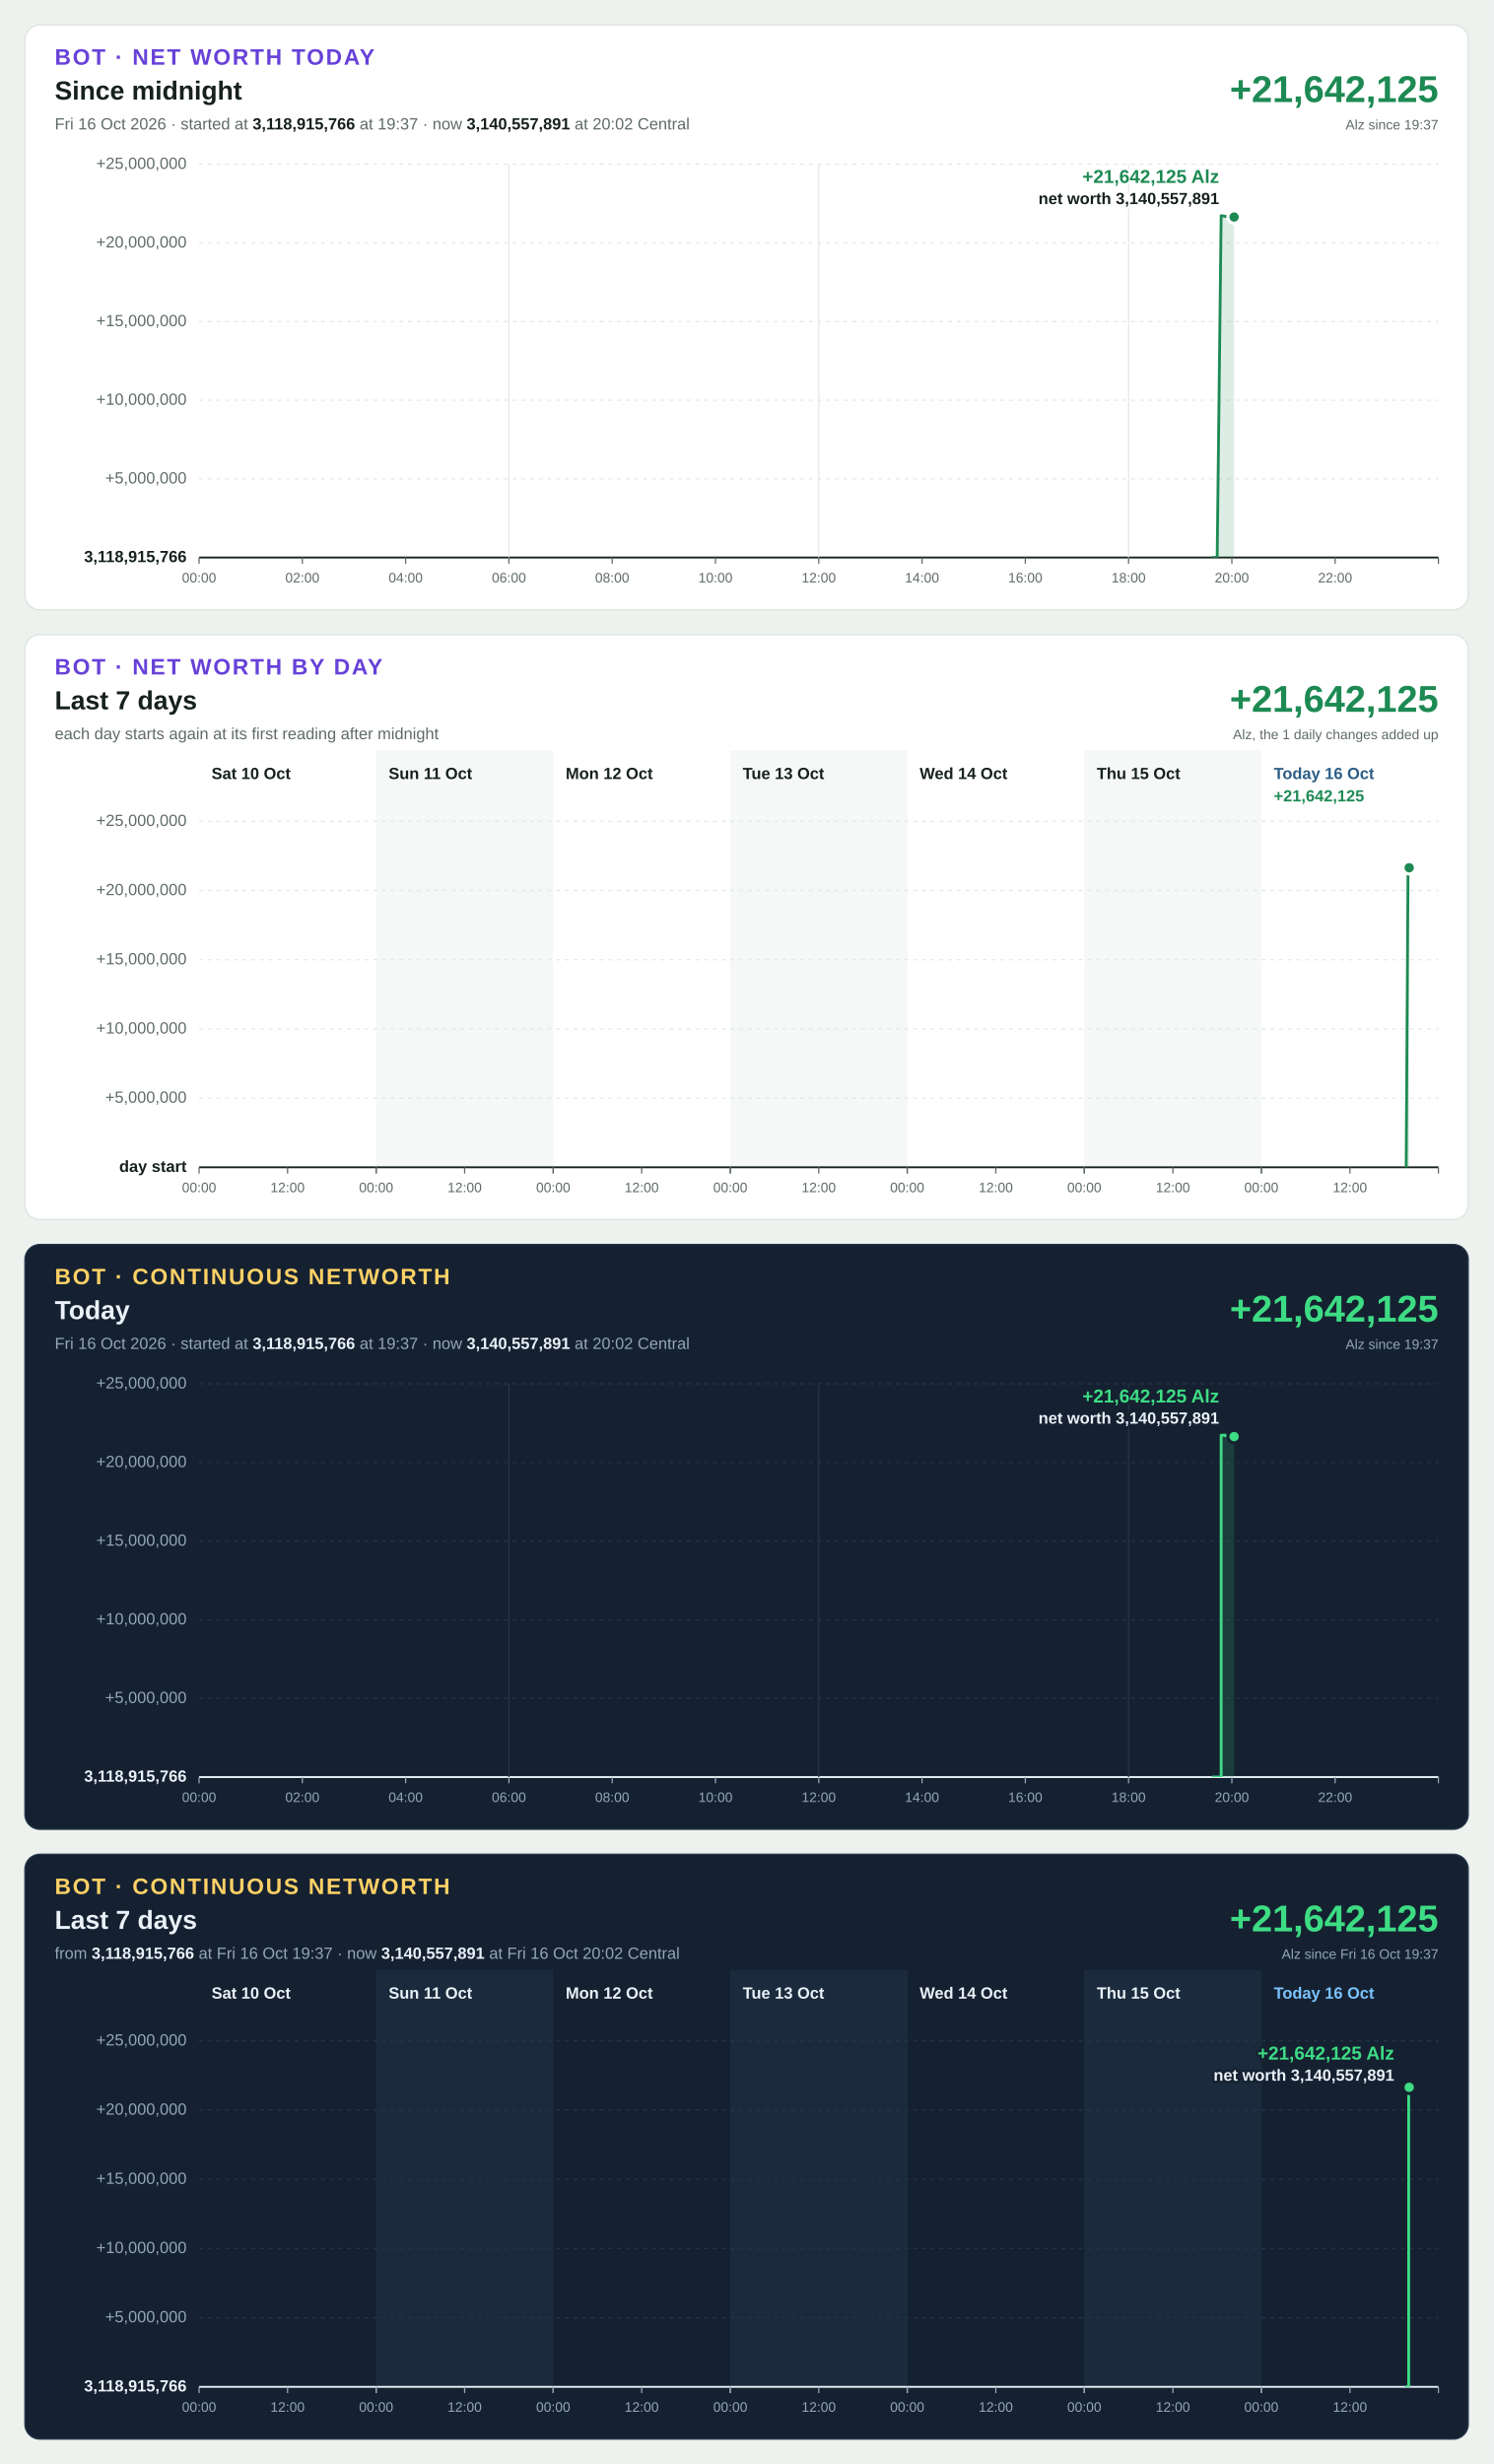
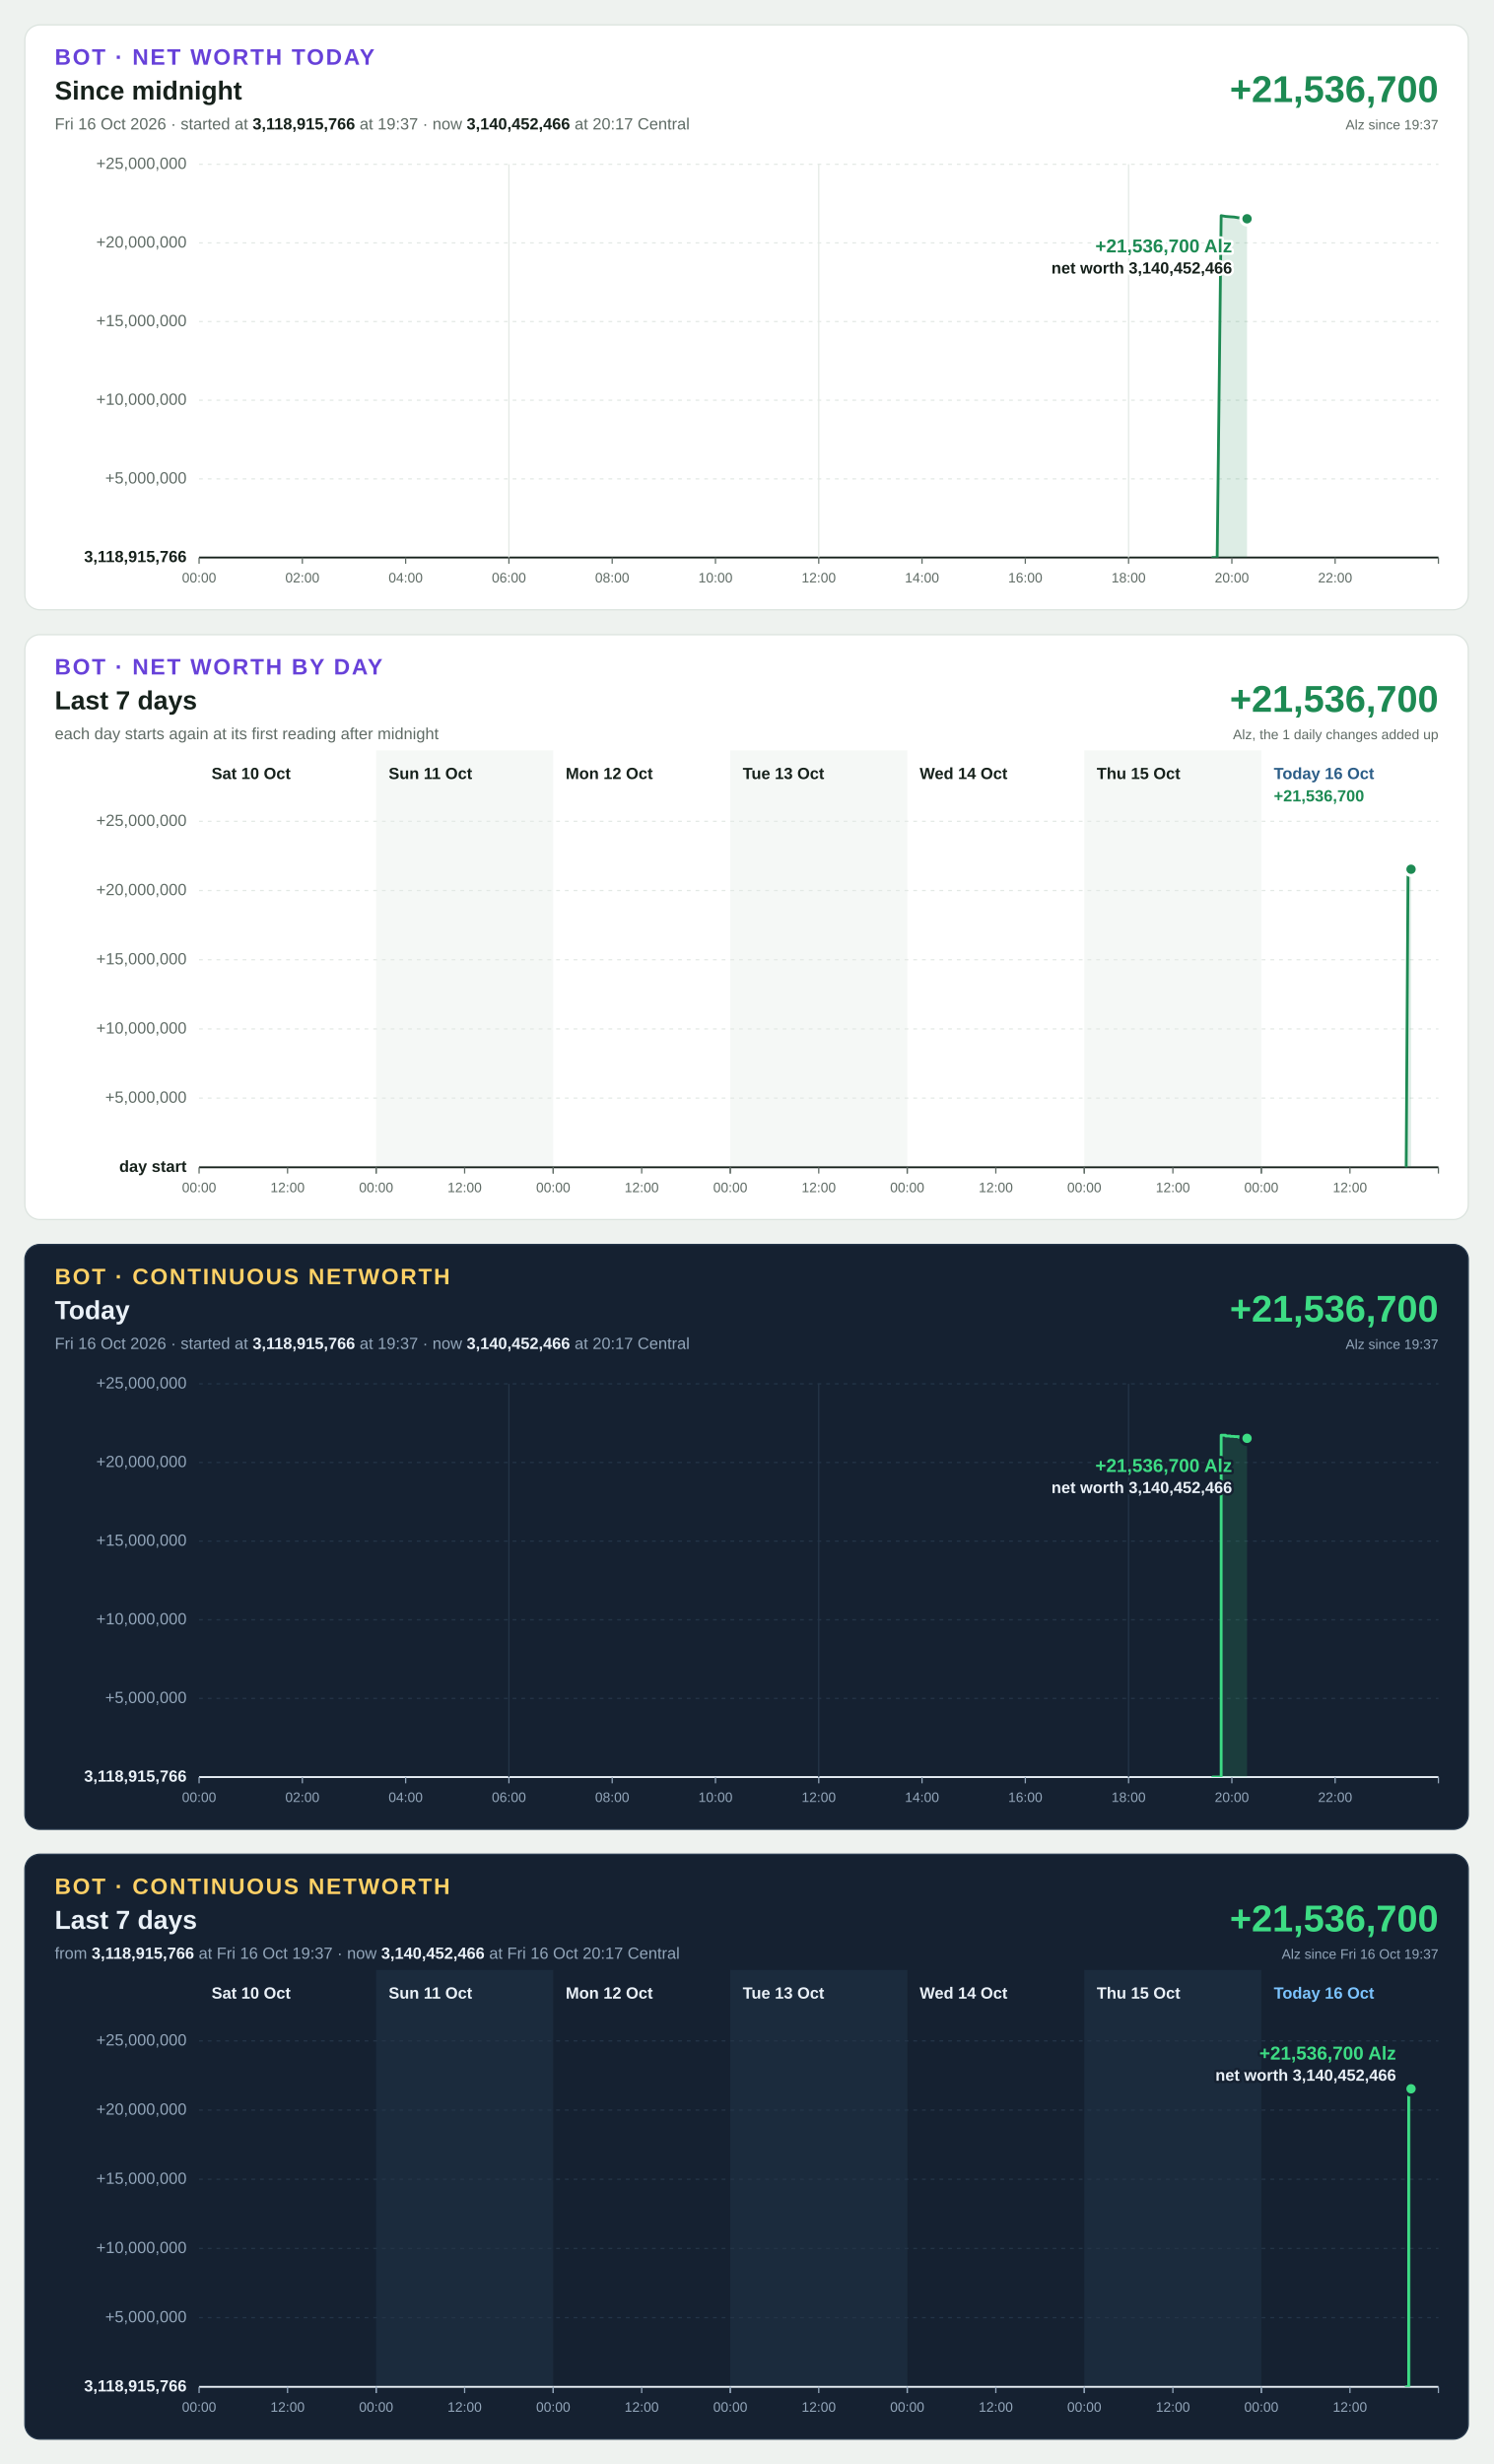
<svg xmlns="http://www.w3.org/2000/svg" width="1200" height="1980" viewBox="0 0 1200 1980" font-family="Segoe UI, Helvetica Neue, Arial, sans-serif" font-size="13" style="font-variant-numeric: tabular-nums">
  <rect width="1200" height="1980" fill="#eef2ef" />
  <g transform="translate(20,20)">
    <rect width="1160" height="470" rx="12" fill="#ffffff" stroke="#dbe3de" />
    <text x="24" y="32" font-size="18" font-weight="700" letter-spacing="1.4" fill="#6741d9">BOT · NET WORTH TODAY</text>
    <text x="24" y="60" font-size="21" font-weight="700" fill="#16211b">Since midnight</text>
-     <text x="24" y="84" fill="#5f6b65">Fri 16 Oct 2026 · started at <tspan font-weight="700" fill="#16211b">3,118,915,766</tspan> at 19:37 · now <tspan font-weight="700" fill="#16211b">3,140,557,891</tspan> at 20:02 Central</text>
-     <text x="1136" y="62" font-size="30" font-weight="700" text-anchor="end" fill="#1d8a53">+21,642,125</text>
+     <text x="24" y="84" fill="#5f6b65">Fri 16 Oct 2026 · started at <tspan font-weight="700" fill="#16211b">3,118,915,766</tspan> at 19:37 · now <tspan font-weight="700" fill="#16211b">3,140,452,466</tspan> at 20:17 Central</text>
+     <text x="1136" y="62" font-size="30" font-weight="700" text-anchor="end" fill="#1d8a53">+21,536,700</text>
    <text x="1136" y="84" font-size="11" text-anchor="end" fill="#5f6b65">Alz since 19:37</text>
    <line x1="140" x2="1136" y1="428.0" y2="428.0" stroke="#16211b" stroke-width="1.5" />
    <text x="130" y="428.0" text-anchor="end" dominant-baseline="middle" font-weight="700" fill="#16211b">3,118,915,766</text>
    <line x1="140" x2="1136" y1="364.8" y2="364.8" stroke="#e3e9e5" stroke-width="1" stroke-dasharray="3 4" />
    <text x="130" y="364.8" text-anchor="end" dominant-baseline="middle" font-weight="400" fill="#5f6b65">+5,000,000</text>
    <line x1="140" x2="1136" y1="301.6" y2="301.6" stroke="#e3e9e5" stroke-width="1" stroke-dasharray="3 4" />
    <text x="130" y="301.6" text-anchor="end" dominant-baseline="middle" font-weight="400" fill="#5f6b65">+10,000,000</text>
    <line x1="140" x2="1136" y1="238.4" y2="238.4" stroke="#e3e9e5" stroke-width="1" stroke-dasharray="3 4" />
    <text x="130" y="238.4" text-anchor="end" dominant-baseline="middle" font-weight="400" fill="#5f6b65">+15,000,000</text>
    <line x1="140" x2="1136" y1="175.2" y2="175.2" stroke="#e3e9e5" stroke-width="1" stroke-dasharray="3 4" />
    <text x="130" y="175.2" text-anchor="end" dominant-baseline="middle" font-weight="400" fill="#5f6b65">+20,000,000</text>
    <line x1="140" x2="1136" y1="112.0" y2="112.0" stroke="#e3e9e5" stroke-width="1" stroke-dasharray="3 4" />
    <text x="130" y="112.0" text-anchor="end" dominant-baseline="middle" font-weight="400" fill="#5f6b65">+25,000,000</text>
    <line x1="140.0" x2="140.0" y1="428" y2="433" stroke="#5f6b65" stroke-width="1" />
    <text x="140.0" y="448" font-size="11" text-anchor="middle" fill="#5f6b65">00:00</text>
    <line x1="223.0" x2="223.0" y1="428" y2="433" stroke="#5f6b65" stroke-width="1" />
    <text x="223.0" y="448" font-size="11" text-anchor="middle" fill="#5f6b65">02:00</text>
    <line x1="306.0" x2="306.0" y1="428" y2="433" stroke="#5f6b65" stroke-width="1" />
    <text x="306.0" y="448" font-size="11" text-anchor="middle" fill="#5f6b65">04:00</text>
    <line x1="389.0" x2="389.0" y1="112" y2="428" stroke="#e3e9e5" stroke-width="1" />
    <line x1="389.0" x2="389.0" y1="428" y2="433" stroke="#5f6b65" stroke-width="1" />
    <text x="389.0" y="448" font-size="11" text-anchor="middle" fill="#5f6b65">06:00</text>
    <line x1="472.0" x2="472.0" y1="428" y2="433" stroke="#5f6b65" stroke-width="1" />
    <text x="472.0" y="448" font-size="11" text-anchor="middle" fill="#5f6b65">08:00</text>
    <line x1="555.0" x2="555.0" y1="428" y2="433" stroke="#5f6b65" stroke-width="1" />
    <text x="555.0" y="448" font-size="11" text-anchor="middle" fill="#5f6b65">10:00</text>
    <line x1="638.0" x2="638.0" y1="112" y2="428" stroke="#e3e9e5" stroke-width="1" />
    <line x1="638.0" x2="638.0" y1="428" y2="433" stroke="#5f6b65" stroke-width="1" />
    <text x="638.0" y="448" font-size="11" text-anchor="middle" fill="#5f6b65">12:00</text>
    <line x1="721.0" x2="721.0" y1="428" y2="433" stroke="#5f6b65" stroke-width="1" />
    <text x="721.0" y="448" font-size="11" text-anchor="middle" fill="#5f6b65">14:00</text>
    <line x1="804.0" x2="804.0" y1="428" y2="433" stroke="#5f6b65" stroke-width="1" />
    <text x="804.0" y="448" font-size="11" text-anchor="middle" fill="#5f6b65">16:00</text>
    <line x1="887.0" x2="887.0" y1="112" y2="428" stroke="#e3e9e5" stroke-width="1" />
    <line x1="887.0" x2="887.0" y1="428" y2="433" stroke="#5f6b65" stroke-width="1" />
    <text x="887.0" y="448" font-size="11" text-anchor="middle" fill="#5f6b65">18:00</text>
    <line x1="970.0" x2="970.0" y1="428" y2="433" stroke="#5f6b65" stroke-width="1" />
    <text x="970.0" y="448" font-size="11" text-anchor="middle" fill="#5f6b65">20:00</text>
    <line x1="1053.0" x2="1053.0" y1="428" y2="433" stroke="#5f6b65" stroke-width="1" />
    <text x="1053.0" y="448" font-size="11" text-anchor="middle" fill="#5f6b65">22:00</text>
    <line x1="1136.0" x2="1136.0" y1="428" y2="433" stroke="#5f6b65" stroke-width="1" />
    <defs>
-       <path id="shape-today" d="M954.6 428.0L954.6 428.0L958.2 428.0L961.4 153.3L965.0 153.9L968.7 154.2L971.8 154.4L971.8 428.0Z" />
-       <path id="line-today" d="M954.6 428.0L958.2 428.0L961.4 153.3L965.0 153.9L968.7 154.2L971.8 154.4" />
+       <path id="shape-today" d="M954.6 428.0L954.6 428.0L958.2 428.0L961.4 153.3L965.0 153.9L968.7 154.2L971.8 154.4L975.4 155.0L979.1 155.4L982.2 155.8L982.2 428.0Z" />
+       <path id="line-today" d="M954.6 428.0L958.2 428.0L961.4 153.3L965.0 153.9L968.7 154.2L971.8 154.4L975.4 155.0L979.1 155.4L982.2 155.8" />
      <clipPath id="up-today">
        <rect x="140" y="112" width="996" height="316.0" />
      </clipPath>
      <clipPath id="down-today">
        <rect x="140" y="428.0" width="996" height="0.0" />
      </clipPath>
    </defs>
    <use href="#shape-today" fill="#1d8a53" fill-opacity="0.15" clip-path="url(#up-today)" />
    <use href="#line-today" fill="none" stroke="#1d8a53" stroke-width="2.25" stroke-linejoin="round" stroke-linecap="round" clip-path="url(#up-today)" />
    <use href="#shape-today" fill="#c4402b" fill-opacity="0.15" clip-path="url(#down-today)" />
    <use href="#line-today" fill="none" stroke="#c4402b" stroke-width="2.25" stroke-linejoin="round" stroke-linecap="round" clip-path="url(#down-today)" />
-     <circle cx="971.8" cy="154.4" r="5" fill="#1d8a53" stroke="#ffffff" stroke-width="2.5" />
-     <text x="959.8" y="127.0" text-anchor="end" font-size="15" font-weight="700" fill="#1d8a53" stroke="#ffffff" stroke-width="4" stroke-linejoin="round" paint-order="stroke">+21,642,125 Alz</text>
-     <text x="959.8" y="144.0" text-anchor="end" font-size="13" font-weight="600" fill="#16211b" stroke="#ffffff" stroke-width="4" stroke-linejoin="round" paint-order="stroke">net worth 3,140,557,891</text>
+     <circle cx="982.2" cy="155.8" r="5" fill="#1d8a53" stroke="#ffffff" stroke-width="2.5" />
+     <text x="970.2" y="182.8" text-anchor="end" font-size="15" font-weight="700" fill="#1d8a53" stroke="#ffffff" stroke-width="4" stroke-linejoin="round" paint-order="stroke">+21,536,700 Alz</text>
+     <text x="970.2" y="199.8" text-anchor="end" font-size="13" font-weight="600" fill="#16211b" stroke="#ffffff" stroke-width="4" stroke-linejoin="round" paint-order="stroke">net worth 3,140,452,466</text>
  </g>
  <g transform="translate(20,510)">
    <rect width="1160" height="470" rx="12" fill="#ffffff" stroke="#dbe3de" />
    <text x="24" y="32" font-size="18" font-weight="700" letter-spacing="1.4" fill="#6741d9">BOT · NET WORTH BY DAY</text>
    <text x="24" y="60" font-size="21" font-weight="700" fill="#16211b">Last 7 days</text>
    <text x="24" y="84" fill="#5f6b65">each day starts again at its first reading after midnight</text>
-     <text x="1136" y="62" font-size="30" font-weight="700" text-anchor="end" fill="#1d8a53">+21,642,125</text>
+     <text x="1136" y="62" font-size="30" font-weight="700" text-anchor="end" fill="#1d8a53">+21,536,700</text>
    <text x="1136" y="84" font-size="11" text-anchor="end" fill="#5f6b65">Alz, the 1 daily changes added up</text>
    <rect x="282.3" y="93" width="142.3" height="335" fill="#f5f8f6" />
    <rect x="566.9" y="93" width="142.3" height="335" fill="#f5f8f6" />
    <rect x="851.4" y="93" width="142.3" height="335" fill="#f5f8f6" />
    <line x1="140" x2="1136" y1="428.0" y2="428.0" stroke="#16211b" stroke-width="1.5" />
    <text x="130" y="428.0" text-anchor="end" dominant-baseline="middle" font-weight="700" fill="#16211b">day start</text>
    <line x1="140" x2="1136" y1="372.4" y2="372.4" stroke="#e3e9e5" stroke-width="1" stroke-dasharray="3 4" />
    <text x="130" y="372.4" text-anchor="end" dominant-baseline="middle" font-weight="400" fill="#5f6b65">+5,000,000</text>
    <line x1="140" x2="1136" y1="316.8" y2="316.8" stroke="#e3e9e5" stroke-width="1" stroke-dasharray="3 4" />
    <text x="130" y="316.8" text-anchor="end" dominant-baseline="middle" font-weight="400" fill="#5f6b65">+10,000,000</text>
    <line x1="140" x2="1136" y1="261.2" y2="261.2" stroke="#e3e9e5" stroke-width="1" stroke-dasharray="3 4" />
    <text x="130" y="261.2" text-anchor="end" dominant-baseline="middle" font-weight="400" fill="#5f6b65">+15,000,000</text>
    <line x1="140" x2="1136" y1="205.6" y2="205.6" stroke="#e3e9e5" stroke-width="1" stroke-dasharray="3 4" />
    <text x="130" y="205.6" text-anchor="end" dominant-baseline="middle" font-weight="400" fill="#5f6b65">+20,000,000</text>
    <line x1="140" x2="1136" y1="150.0" y2="150.0" stroke="#e3e9e5" stroke-width="1" stroke-dasharray="3 4" />
    <text x="130" y="150.0" text-anchor="end" dominant-baseline="middle" font-weight="400" fill="#5f6b65">+25,000,000</text>
    <text x="150.0" y="116" font-weight="700" fill="#16211b">Sat 10 Oct</text>
    <line x1="140.0" x2="140.0" y1="428" y2="433" stroke="#5f6b65" stroke-width="1" />
    <text x="140.0" y="448" font-size="11" text-anchor="middle" fill="#5f6b65">00:00</text>
    <line x1="211.1" x2="211.1" y1="428" y2="433" stroke="#5f6b65" stroke-width="1" />
    <text x="211.1" y="448" font-size="11" text-anchor="middle" fill="#5f6b65">12:00</text>
    <line x1="282.3" x2="282.3" y1="428" y2="433" stroke="#5f6b65" stroke-width="1" />
    <text x="292.3" y="116" font-weight="700" fill="#16211b">Sun 11 Oct</text>
    <line x1="282.3" x2="282.3" y1="428" y2="433" stroke="#5f6b65" stroke-width="1" />
    <text x="282.3" y="448" font-size="11" text-anchor="middle" fill="#5f6b65">00:00</text>
    <line x1="353.4" x2="353.4" y1="428" y2="433" stroke="#5f6b65" stroke-width="1" />
    <text x="353.4" y="448" font-size="11" text-anchor="middle" fill="#5f6b65">12:00</text>
    <line x1="424.6" x2="424.6" y1="428" y2="433" stroke="#5f6b65" stroke-width="1" />
    <text x="434.6" y="116" font-weight="700" fill="#16211b">Mon 12 Oct</text>
    <line x1="424.6" x2="424.6" y1="428" y2="433" stroke="#5f6b65" stroke-width="1" />
    <text x="424.6" y="448" font-size="11" text-anchor="middle" fill="#5f6b65">00:00</text>
    <line x1="495.7" x2="495.7" y1="428" y2="433" stroke="#5f6b65" stroke-width="1" />
    <text x="495.7" y="448" font-size="11" text-anchor="middle" fill="#5f6b65">12:00</text>
    <line x1="566.9" x2="566.9" y1="428" y2="433" stroke="#5f6b65" stroke-width="1" />
    <text x="576.9" y="116" font-weight="700" fill="#16211b">Tue 13 Oct</text>
    <line x1="566.9" x2="566.9" y1="428" y2="433" stroke="#5f6b65" stroke-width="1" />
    <text x="566.9" y="448" font-size="11" text-anchor="middle" fill="#5f6b65">00:00</text>
    <line x1="638.0" x2="638.0" y1="428" y2="433" stroke="#5f6b65" stroke-width="1" />
    <text x="638.0" y="448" font-size="11" text-anchor="middle" fill="#5f6b65">12:00</text>
    <line x1="709.1" x2="709.1" y1="428" y2="433" stroke="#5f6b65" stroke-width="1" />
    <text x="719.1" y="116" font-weight="700" fill="#16211b">Wed 14 Oct</text>
    <line x1="709.1" x2="709.1" y1="428" y2="433" stroke="#5f6b65" stroke-width="1" />
    <text x="709.1" y="448" font-size="11" text-anchor="middle" fill="#5f6b65">00:00</text>
    <line x1="780.3" x2="780.3" y1="428" y2="433" stroke="#5f6b65" stroke-width="1" />
    <text x="780.3" y="448" font-size="11" text-anchor="middle" fill="#5f6b65">12:00</text>
    <line x1="851.4" x2="851.4" y1="428" y2="433" stroke="#5f6b65" stroke-width="1" />
    <text x="861.4" y="116" font-weight="700" fill="#16211b">Thu 15 Oct</text>
    <line x1="851.4" x2="851.4" y1="428" y2="433" stroke="#5f6b65" stroke-width="1" />
    <text x="851.4" y="448" font-size="11" text-anchor="middle" fill="#5f6b65">00:00</text>
    <line x1="922.6" x2="922.6" y1="428" y2="433" stroke="#5f6b65" stroke-width="1" />
    <text x="922.6" y="448" font-size="11" text-anchor="middle" fill="#5f6b65">12:00</text>
    <line x1="993.7" x2="993.7" y1="428" y2="433" stroke="#5f6b65" stroke-width="1" />
    <text x="1003.7" y="116" font-weight="700" fill="#2b5d87">Today 16 Oct</text>
    <line x1="993.7" x2="993.7" y1="428" y2="433" stroke="#5f6b65" stroke-width="1" />
    <text x="993.7" y="448" font-size="11" text-anchor="middle" fill="#5f6b65">00:00</text>
    <line x1="1064.9" x2="1064.9" y1="428" y2="433" stroke="#5f6b65" stroke-width="1" />
    <text x="1064.9" y="448" font-size="11" text-anchor="middle" fill="#5f6b65">12:00</text>
    <line x1="1136.0" x2="1136.0" y1="428" y2="433" stroke="#5f6b65" stroke-width="1" />
-     <text x="1003.7" y="134" font-weight="700" fill="#1d8a53">+21,642,125</text>
-     <defs>
-       <path id="shape-day6" d="M1110.1 428.0L1110.1 428.0L1111.6 186.8L1112.5 187.3L1112.5 428.0Z" />
-       <path id="line-day6" d="M1110.1 428.0L1111.6 186.8L1112.5 187.3" />
+     <text x="1003.7" y="134" font-weight="700" fill="#1d8a53">+21,536,700</text>
+     <defs>
+       <path id="shape-day6" d="M1110.1 428.0L1110.1 428.0L1111.6 186.8L1113.1 187.8L1114.0 188.5L1114.0 428.0Z" />
+       <path id="line-day6" d="M1110.1 428.0L1111.6 186.8L1113.1 187.8L1114.0 188.5" />
      <clipPath id="up-day6">
        <rect x="140" y="150" width="996" height="278.0" />
      </clipPath>
      <clipPath id="down-day6">
        <rect x="140" y="428.0" width="996" height="0.0" />
      </clipPath>
    </defs>
    <use href="#shape-day6" fill="#1d8a53" fill-opacity="0.15" clip-path="url(#up-day6)" />
    <use href="#line-day6" fill="none" stroke="#1d8a53" stroke-width="2.25" stroke-linejoin="round" stroke-linecap="round" clip-path="url(#up-day6)" />
    <use href="#shape-day6" fill="#c4402b" fill-opacity="0.15" clip-path="url(#down-day6)" />
    <use href="#line-day6" fill="none" stroke="#c4402b" stroke-width="2.25" stroke-linejoin="round" stroke-linecap="round" clip-path="url(#down-day6)" />
-     <circle cx="1112.5" cy="187.3" r="5" fill="#1d8a53" stroke="#ffffff" stroke-width="2.5" />
+     <circle cx="1114.0" cy="188.5" r="5" fill="#1d8a53" stroke="#ffffff" stroke-width="2.5" />
  </g>
  <g transform="translate(20,1000)">
    <rect width="1160" height="470" rx="12" fill="#152131" stroke="#24364a" />
    <text x="24" y="32" font-size="18" font-weight="700" letter-spacing="1.4" fill="#ffd166">BOT · CONTINUOUS NETWORTH</text>
    <text x="24" y="60" font-size="21" font-weight="700" fill="#eaf1f8">Today</text>
-     <text x="24" y="84" fill="#93a6ba">Fri 16 Oct 2026 · started at <tspan font-weight="700" fill="#eaf1f8">3,118,915,766</tspan> at 19:37 · now <tspan font-weight="700" fill="#eaf1f8">3,140,557,891</tspan> at 20:02 Central</text>
-     <text x="1136" y="62" font-size="30" font-weight="700" text-anchor="end" fill="#3ddc84">+21,642,125</text>
+     <text x="24" y="84" fill="#93a6ba">Fri 16 Oct 2026 · started at <tspan font-weight="700" fill="#eaf1f8">3,118,915,766</tspan> at 19:37 · now <tspan font-weight="700" fill="#eaf1f8">3,140,452,466</tspan> at 20:17 Central</text>
+     <text x="1136" y="62" font-size="30" font-weight="700" text-anchor="end" fill="#3ddc84">+21,536,700</text>
    <text x="1136" y="84" font-size="11" text-anchor="end" fill="#93a6ba">Alz since 19:37</text>
    <line x1="140" x2="1136" y1="428.0" y2="428.0" stroke="#eaf1f8" stroke-width="1.5" />
    <text x="130" y="428.0" text-anchor="end" dominant-baseline="middle" font-weight="700" fill="#eaf1f8">3,118,915,766</text>
    <line x1="140" x2="1136" y1="364.8" y2="364.8" stroke="#243548" stroke-width="1" stroke-dasharray="3 4" />
    <text x="130" y="364.8" text-anchor="end" dominant-baseline="middle" font-weight="400" fill="#93a6ba">+5,000,000</text>
    <line x1="140" x2="1136" y1="301.6" y2="301.6" stroke="#243548" stroke-width="1" stroke-dasharray="3 4" />
    <text x="130" y="301.6" text-anchor="end" dominant-baseline="middle" font-weight="400" fill="#93a6ba">+10,000,000</text>
    <line x1="140" x2="1136" y1="238.4" y2="238.4" stroke="#243548" stroke-width="1" stroke-dasharray="3 4" />
    <text x="130" y="238.4" text-anchor="end" dominant-baseline="middle" font-weight="400" fill="#93a6ba">+15,000,000</text>
    <line x1="140" x2="1136" y1="175.2" y2="175.2" stroke="#243548" stroke-width="1" stroke-dasharray="3 4" />
    <text x="130" y="175.2" text-anchor="end" dominant-baseline="middle" font-weight="400" fill="#93a6ba">+20,000,000</text>
    <line x1="140" x2="1136" y1="112.0" y2="112.0" stroke="#243548" stroke-width="1" stroke-dasharray="3 4" />
    <text x="130" y="112.0" text-anchor="end" dominant-baseline="middle" font-weight="400" fill="#93a6ba">+25,000,000</text>
    <line x1="140.0" x2="140.0" y1="428" y2="433" stroke="#93a6ba" stroke-width="1" />
    <text x="140.0" y="448" font-size="11" text-anchor="middle" fill="#93a6ba">00:00</text>
    <line x1="223.0" x2="223.0" y1="428" y2="433" stroke="#93a6ba" stroke-width="1" />
    <text x="223.0" y="448" font-size="11" text-anchor="middle" fill="#93a6ba">02:00</text>
    <line x1="306.0" x2="306.0" y1="428" y2="433" stroke="#93a6ba" stroke-width="1" />
    <text x="306.0" y="448" font-size="11" text-anchor="middle" fill="#93a6ba">04:00</text>
    <line x1="389.0" x2="389.0" y1="112" y2="428" stroke="#243548" stroke-width="1" />
    <line x1="389.0" x2="389.0" y1="428" y2="433" stroke="#93a6ba" stroke-width="1" />
    <text x="389.0" y="448" font-size="11" text-anchor="middle" fill="#93a6ba">06:00</text>
    <line x1="472.0" x2="472.0" y1="428" y2="433" stroke="#93a6ba" stroke-width="1" />
    <text x="472.0" y="448" font-size="11" text-anchor="middle" fill="#93a6ba">08:00</text>
    <line x1="555.0" x2="555.0" y1="428" y2="433" stroke="#93a6ba" stroke-width="1" />
    <text x="555.0" y="448" font-size="11" text-anchor="middle" fill="#93a6ba">10:00</text>
    <line x1="638.0" x2="638.0" y1="112" y2="428" stroke="#243548" stroke-width="1" />
    <line x1="638.0" x2="638.0" y1="428" y2="433" stroke="#93a6ba" stroke-width="1" />
    <text x="638.0" y="448" font-size="11" text-anchor="middle" fill="#93a6ba">12:00</text>
    <line x1="721.0" x2="721.0" y1="428" y2="433" stroke="#93a6ba" stroke-width="1" />
    <text x="721.0" y="448" font-size="11" text-anchor="middle" fill="#93a6ba">14:00</text>
    <line x1="804.0" x2="804.0" y1="428" y2="433" stroke="#93a6ba" stroke-width="1" />
    <text x="804.0" y="448" font-size="11" text-anchor="middle" fill="#93a6ba">16:00</text>
    <line x1="887.0" x2="887.0" y1="112" y2="428" stroke="#243548" stroke-width="1" />
    <line x1="887.0" x2="887.0" y1="428" y2="433" stroke="#93a6ba" stroke-width="1" />
    <text x="887.0" y="448" font-size="11" text-anchor="middle" fill="#93a6ba">18:00</text>
    <line x1="970.0" x2="970.0" y1="428" y2="433" stroke="#93a6ba" stroke-width="1" />
    <text x="970.0" y="448" font-size="11" text-anchor="middle" fill="#93a6ba">20:00</text>
    <line x1="1053.0" x2="1053.0" y1="428" y2="433" stroke="#93a6ba" stroke-width="1" />
    <text x="1053.0" y="448" font-size="11" text-anchor="middle" fill="#93a6ba">22:00</text>
    <line x1="1136.0" x2="1136.0" y1="428" y2="433" stroke="#93a6ba" stroke-width="1" />
    <defs>
-       <path id="shape-flow-today" d="M954.6 428.0L954.6 428.0L961.4 428.0L961.4 153.3L965.0 153.3L965.0 153.9L968.7 153.9L968.7 154.2L971.8 154.2L971.8 154.4L971.8 428.0Z" />
-       <path id="line-flow-today" d="M954.6 428.0L961.4 428.0L961.4 153.3L965.0 153.3L965.0 153.9L968.7 153.9L968.7 154.2L971.8 154.2L971.8 154.4" />
+       <path id="shape-flow-today" d="M954.6 428.0L954.6 428.0L961.4 428.0L961.4 153.3L965.0 153.3L965.0 153.9L968.7 153.9L968.7 154.2L971.8 154.2L971.8 154.4L975.4 154.4L975.4 155.0L979.1 155.0L979.1 155.4L982.2 155.4L982.2 155.8L982.2 428.0Z" />
+       <path id="line-flow-today" d="M954.6 428.0L961.4 428.0L961.4 153.3L965.0 153.3L965.0 153.9L968.7 153.9L968.7 154.2L971.8 154.2L971.8 154.4L975.4 154.4L975.4 155.0L979.1 155.0L979.1 155.4L982.2 155.4L982.2 155.8" />
      <clipPath id="up-flow-today">
        <rect x="140" y="112" width="996" height="316.0" />
      </clipPath>
      <clipPath id="down-flow-today">
        <rect x="140" y="428.0" width="996" height="0.0" />
      </clipPath>
    </defs>
    <use href="#shape-flow-today" fill="#3ddc84" fill-opacity="0.15" clip-path="url(#up-flow-today)" />
    <use href="#line-flow-today" fill="none" stroke="#3ddc84" stroke-width="2.25" stroke-linejoin="round" stroke-linecap="round" clip-path="url(#up-flow-today)" />
    <use href="#shape-flow-today" fill="#ff6b6b" fill-opacity="0.15" clip-path="url(#down-flow-today)" />
    <use href="#line-flow-today" fill="none" stroke="#ff6b6b" stroke-width="2.25" stroke-linejoin="round" stroke-linecap="round" clip-path="url(#down-flow-today)" />
-     <circle cx="971.8" cy="154.4" r="5" fill="#3ddc84" stroke="#152131" stroke-width="2.5" />
-     <text x="959.8" y="127.0" text-anchor="end" font-size="15" font-weight="700" fill="#3ddc84" stroke="#152131" stroke-width="4" stroke-linejoin="round" paint-order="stroke">+21,642,125 Alz</text>
-     <text x="959.8" y="144.0" text-anchor="end" font-size="13" font-weight="600" fill="#eaf1f8" stroke="#152131" stroke-width="4" stroke-linejoin="round" paint-order="stroke">net worth 3,140,557,891</text>
+     <circle cx="982.2" cy="155.8" r="5" fill="#3ddc84" stroke="#152131" stroke-width="2.5" />
+     <text x="970.2" y="182.8" text-anchor="end" font-size="15" font-weight="700" fill="#3ddc84" stroke="#152131" stroke-width="4" stroke-linejoin="round" paint-order="stroke">+21,536,700 Alz</text>
+     <text x="970.2" y="199.8" text-anchor="end" font-size="13" font-weight="600" fill="#eaf1f8" stroke="#152131" stroke-width="4" stroke-linejoin="round" paint-order="stroke">net worth 3,140,452,466</text>
  </g>
  <g transform="translate(20,1490)">
    <rect width="1160" height="470" rx="12" fill="#152131" stroke="#24364a" />
    <text x="24" y="32" font-size="18" font-weight="700" letter-spacing="1.4" fill="#ffd166">BOT · CONTINUOUS NETWORTH</text>
    <text x="24" y="60" font-size="21" font-weight="700" fill="#eaf1f8">Last 7 days</text>
-     <text x="24" y="84" fill="#93a6ba">from <tspan font-weight="700" fill="#eaf1f8">3,118,915,766</tspan> at Fri 16 Oct 19:37 · now <tspan font-weight="700" fill="#eaf1f8">3,140,557,891</tspan> at Fri 16 Oct 20:02 Central</text>
-     <text x="1136" y="62" font-size="30" font-weight="700" text-anchor="end" fill="#3ddc84">+21,642,125</text>
+     <text x="24" y="84" fill="#93a6ba">from <tspan font-weight="700" fill="#eaf1f8">3,118,915,766</tspan> at Fri 16 Oct 19:37 · now <tspan font-weight="700" fill="#eaf1f8">3,140,452,466</tspan> at Fri 16 Oct 20:17 Central</text>
+     <text x="1136" y="62" font-size="30" font-weight="700" text-anchor="end" fill="#3ddc84">+21,536,700</text>
    <text x="1136" y="84" font-size="11" text-anchor="end" fill="#93a6ba">Alz since Fri 16 Oct 19:37</text>
    <rect x="282.3" y="93" width="142.3" height="335" fill="#1b2b3d" />
    <rect x="566.9" y="93" width="142.3" height="335" fill="#1b2b3d" />
    <rect x="851.4" y="93" width="142.3" height="335" fill="#1b2b3d" />
    <line x1="140" x2="1136" y1="428.0" y2="428.0" stroke="#eaf1f8" stroke-width="1.5" />
    <text x="130" y="428.0" text-anchor="end" dominant-baseline="middle" font-weight="700" fill="#eaf1f8">3,118,915,766</text>
    <line x1="140" x2="1136" y1="372.4" y2="372.4" stroke="#243548" stroke-width="1" stroke-dasharray="3 4" />
    <text x="130" y="372.4" text-anchor="end" dominant-baseline="middle" font-weight="400" fill="#93a6ba">+5,000,000</text>
    <line x1="140" x2="1136" y1="316.8" y2="316.8" stroke="#243548" stroke-width="1" stroke-dasharray="3 4" />
    <text x="130" y="316.8" text-anchor="end" dominant-baseline="middle" font-weight="400" fill="#93a6ba">+10,000,000</text>
    <line x1="140" x2="1136" y1="261.2" y2="261.2" stroke="#243548" stroke-width="1" stroke-dasharray="3 4" />
    <text x="130" y="261.2" text-anchor="end" dominant-baseline="middle" font-weight="400" fill="#93a6ba">+15,000,000</text>
    <line x1="140" x2="1136" y1="205.6" y2="205.6" stroke="#243548" stroke-width="1" stroke-dasharray="3 4" />
    <text x="130" y="205.6" text-anchor="end" dominant-baseline="middle" font-weight="400" fill="#93a6ba">+20,000,000</text>
    <line x1="140" x2="1136" y1="150.0" y2="150.0" stroke="#243548" stroke-width="1" stroke-dasharray="3 4" />
    <text x="130" y="150.0" text-anchor="end" dominant-baseline="middle" font-weight="400" fill="#93a6ba">+25,000,000</text>
    <text x="150.0" y="116" font-weight="700" fill="#eaf1f8">Sat 10 Oct</text>
    <line x1="140.0" x2="140.0" y1="428" y2="433" stroke="#93a6ba" stroke-width="1" />
    <text x="140.0" y="448" font-size="11" text-anchor="middle" fill="#93a6ba">00:00</text>
    <line x1="211.1" x2="211.1" y1="428" y2="433" stroke="#93a6ba" stroke-width="1" />
    <text x="211.1" y="448" font-size="11" text-anchor="middle" fill="#93a6ba">12:00</text>
    <line x1="282.3" x2="282.3" y1="428" y2="433" stroke="#93a6ba" stroke-width="1" />
    <text x="292.3" y="116" font-weight="700" fill="#eaf1f8">Sun 11 Oct</text>
    <line x1="282.3" x2="282.3" y1="428" y2="433" stroke="#93a6ba" stroke-width="1" />
    <text x="282.3" y="448" font-size="11" text-anchor="middle" fill="#93a6ba">00:00</text>
    <line x1="353.4" x2="353.4" y1="428" y2="433" stroke="#93a6ba" stroke-width="1" />
    <text x="353.4" y="448" font-size="11" text-anchor="middle" fill="#93a6ba">12:00</text>
    <line x1="424.6" x2="424.6" y1="428" y2="433" stroke="#93a6ba" stroke-width="1" />
    <text x="434.6" y="116" font-weight="700" fill="#eaf1f8">Mon 12 Oct</text>
    <line x1="424.6" x2="424.6" y1="428" y2="433" stroke="#93a6ba" stroke-width="1" />
    <text x="424.6" y="448" font-size="11" text-anchor="middle" fill="#93a6ba">00:00</text>
    <line x1="495.7" x2="495.7" y1="428" y2="433" stroke="#93a6ba" stroke-width="1" />
    <text x="495.7" y="448" font-size="11" text-anchor="middle" fill="#93a6ba">12:00</text>
    <line x1="566.9" x2="566.9" y1="428" y2="433" stroke="#93a6ba" stroke-width="1" />
    <text x="576.9" y="116" font-weight="700" fill="#eaf1f8">Tue 13 Oct</text>
    <line x1="566.9" x2="566.9" y1="428" y2="433" stroke="#93a6ba" stroke-width="1" />
    <text x="566.9" y="448" font-size="11" text-anchor="middle" fill="#93a6ba">00:00</text>
    <line x1="638.0" x2="638.0" y1="428" y2="433" stroke="#93a6ba" stroke-width="1" />
    <text x="638.0" y="448" font-size="11" text-anchor="middle" fill="#93a6ba">12:00</text>
    <line x1="709.1" x2="709.1" y1="428" y2="433" stroke="#93a6ba" stroke-width="1" />
    <text x="719.1" y="116" font-weight="700" fill="#eaf1f8">Wed 14 Oct</text>
    <line x1="709.1" x2="709.1" y1="428" y2="433" stroke="#93a6ba" stroke-width="1" />
    <text x="709.1" y="448" font-size="11" text-anchor="middle" fill="#93a6ba">00:00</text>
    <line x1="780.3" x2="780.3" y1="428" y2="433" stroke="#93a6ba" stroke-width="1" />
    <text x="780.3" y="448" font-size="11" text-anchor="middle" fill="#93a6ba">12:00</text>
    <line x1="851.4" x2="851.4" y1="428" y2="433" stroke="#93a6ba" stroke-width="1" />
    <text x="861.4" y="116" font-weight="700" fill="#eaf1f8">Thu 15 Oct</text>
    <line x1="851.4" x2="851.4" y1="428" y2="433" stroke="#93a6ba" stroke-width="1" />
    <text x="851.4" y="448" font-size="11" text-anchor="middle" fill="#93a6ba">00:00</text>
    <line x1="922.6" x2="922.6" y1="428" y2="433" stroke="#93a6ba" stroke-width="1" />
    <text x="922.6" y="448" font-size="11" text-anchor="middle" fill="#93a6ba">12:00</text>
    <line x1="993.7" x2="993.7" y1="428" y2="433" stroke="#93a6ba" stroke-width="1" />
    <text x="1003.7" y="116" font-weight="700" fill="#7cc4ff">Today 16 Oct</text>
    <line x1="993.7" x2="993.7" y1="428" y2="433" stroke="#93a6ba" stroke-width="1" />
    <text x="993.7" y="448" font-size="11" text-anchor="middle" fill="#93a6ba">00:00</text>
    <line x1="1064.9" x2="1064.9" y1="428" y2="433" stroke="#93a6ba" stroke-width="1" />
    <text x="1064.9" y="448" font-size="11" text-anchor="middle" fill="#93a6ba">12:00</text>
    <line x1="1136.0" x2="1136.0" y1="428" y2="433" stroke="#93a6ba" stroke-width="1" />
    <defs>
-       <path id="shape-flow-week" d="M1110.1 428.0L1110.1 428.0L1112.1 428.0L1112.1 187.1L1112.5 187.1L1112.5 187.3L1112.5 428.0Z" />
-       <path id="line-flow-week" d="M1110.1 428.0L1112.1 428.0L1112.1 187.1L1112.5 187.1L1112.5 187.3" />
+       <path id="shape-flow-week" d="M1110.1 428.0L1110.1 428.0L1112.1 428.0L1112.1 187.1L1113.6 187.1L1113.6 188.2L1114.0 188.2L1114.0 188.5L1114.0 428.0Z" />
+       <path id="line-flow-week" d="M1110.1 428.0L1112.1 428.0L1112.1 187.1L1113.6 187.1L1113.6 188.2L1114.0 188.2L1114.0 188.5" />
      <clipPath id="up-flow-week">
        <rect x="140" y="150" width="996" height="278.0" />
      </clipPath>
      <clipPath id="down-flow-week">
        <rect x="140" y="428.0" width="996" height="0.0" />
      </clipPath>
    </defs>
    <use href="#shape-flow-week" fill="#3ddc84" fill-opacity="0.15" clip-path="url(#up-flow-week)" />
    <use href="#line-flow-week" fill="none" stroke="#3ddc84" stroke-width="2.25" stroke-linejoin="round" stroke-linecap="round" clip-path="url(#up-flow-week)" />
    <use href="#shape-flow-week" fill="#ff6b6b" fill-opacity="0.15" clip-path="url(#down-flow-week)" />
    <use href="#line-flow-week" fill="none" stroke="#ff6b6b" stroke-width="2.25" stroke-linejoin="round" stroke-linecap="round" clip-path="url(#down-flow-week)" />
-     <circle cx="1112.5" cy="187.3" r="5" fill="#3ddc84" stroke="#152131" stroke-width="2.5" />
-     <text x="1100.5" y="165.0" text-anchor="end" font-size="15" font-weight="700" fill="#3ddc84" stroke="#152131" stroke-width="4" stroke-linejoin="round" paint-order="stroke">+21,642,125 Alz</text>
-     <text x="1100.5" y="182.0" text-anchor="end" font-size="13" font-weight="600" fill="#eaf1f8" stroke="#152131" stroke-width="4" stroke-linejoin="round" paint-order="stroke">net worth 3,140,557,891</text>
+     <circle cx="1114.0" cy="188.5" r="5" fill="#3ddc84" stroke="#152131" stroke-width="2.5" />
+     <text x="1102.0" y="165.0" text-anchor="end" font-size="15" font-weight="700" fill="#3ddc84" stroke="#152131" stroke-width="4" stroke-linejoin="round" paint-order="stroke">+21,536,700 Alz</text>
+     <text x="1102.0" y="182.0" text-anchor="end" font-size="13" font-weight="600" fill="#eaf1f8" stroke="#152131" stroke-width="4" stroke-linejoin="round" paint-order="stroke">net worth 3,140,452,466</text>
  </g>
</svg>
